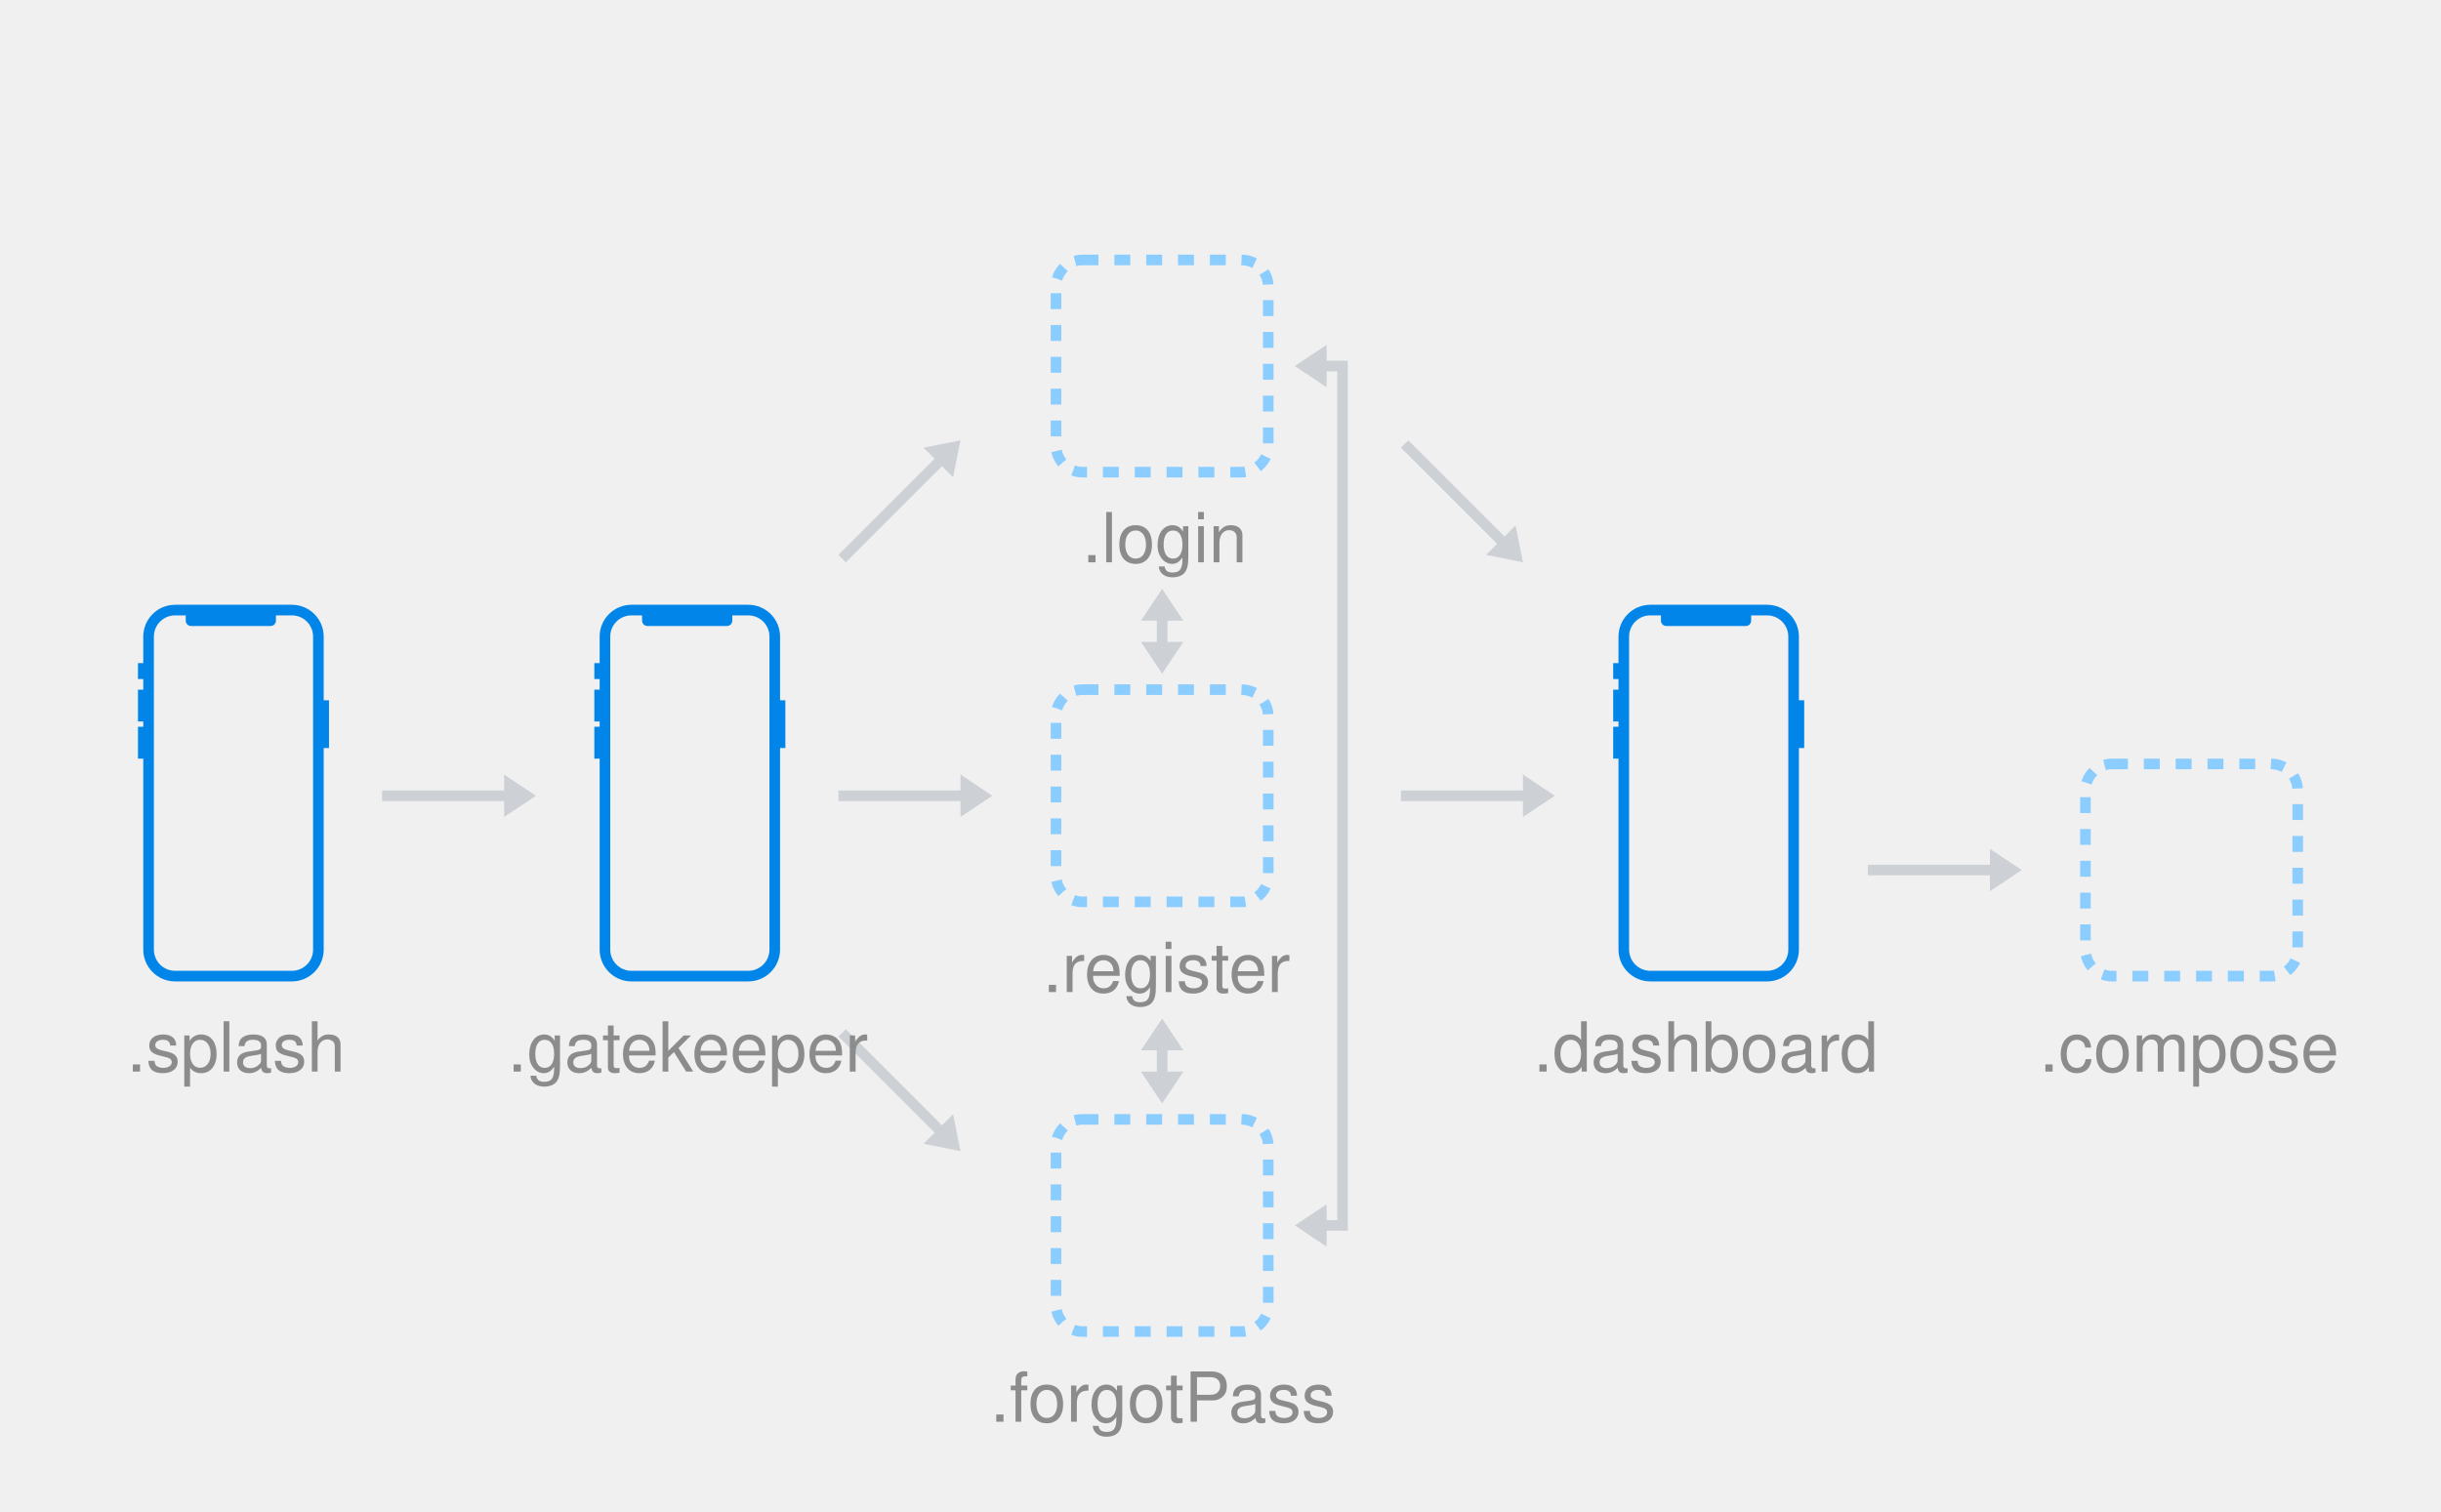
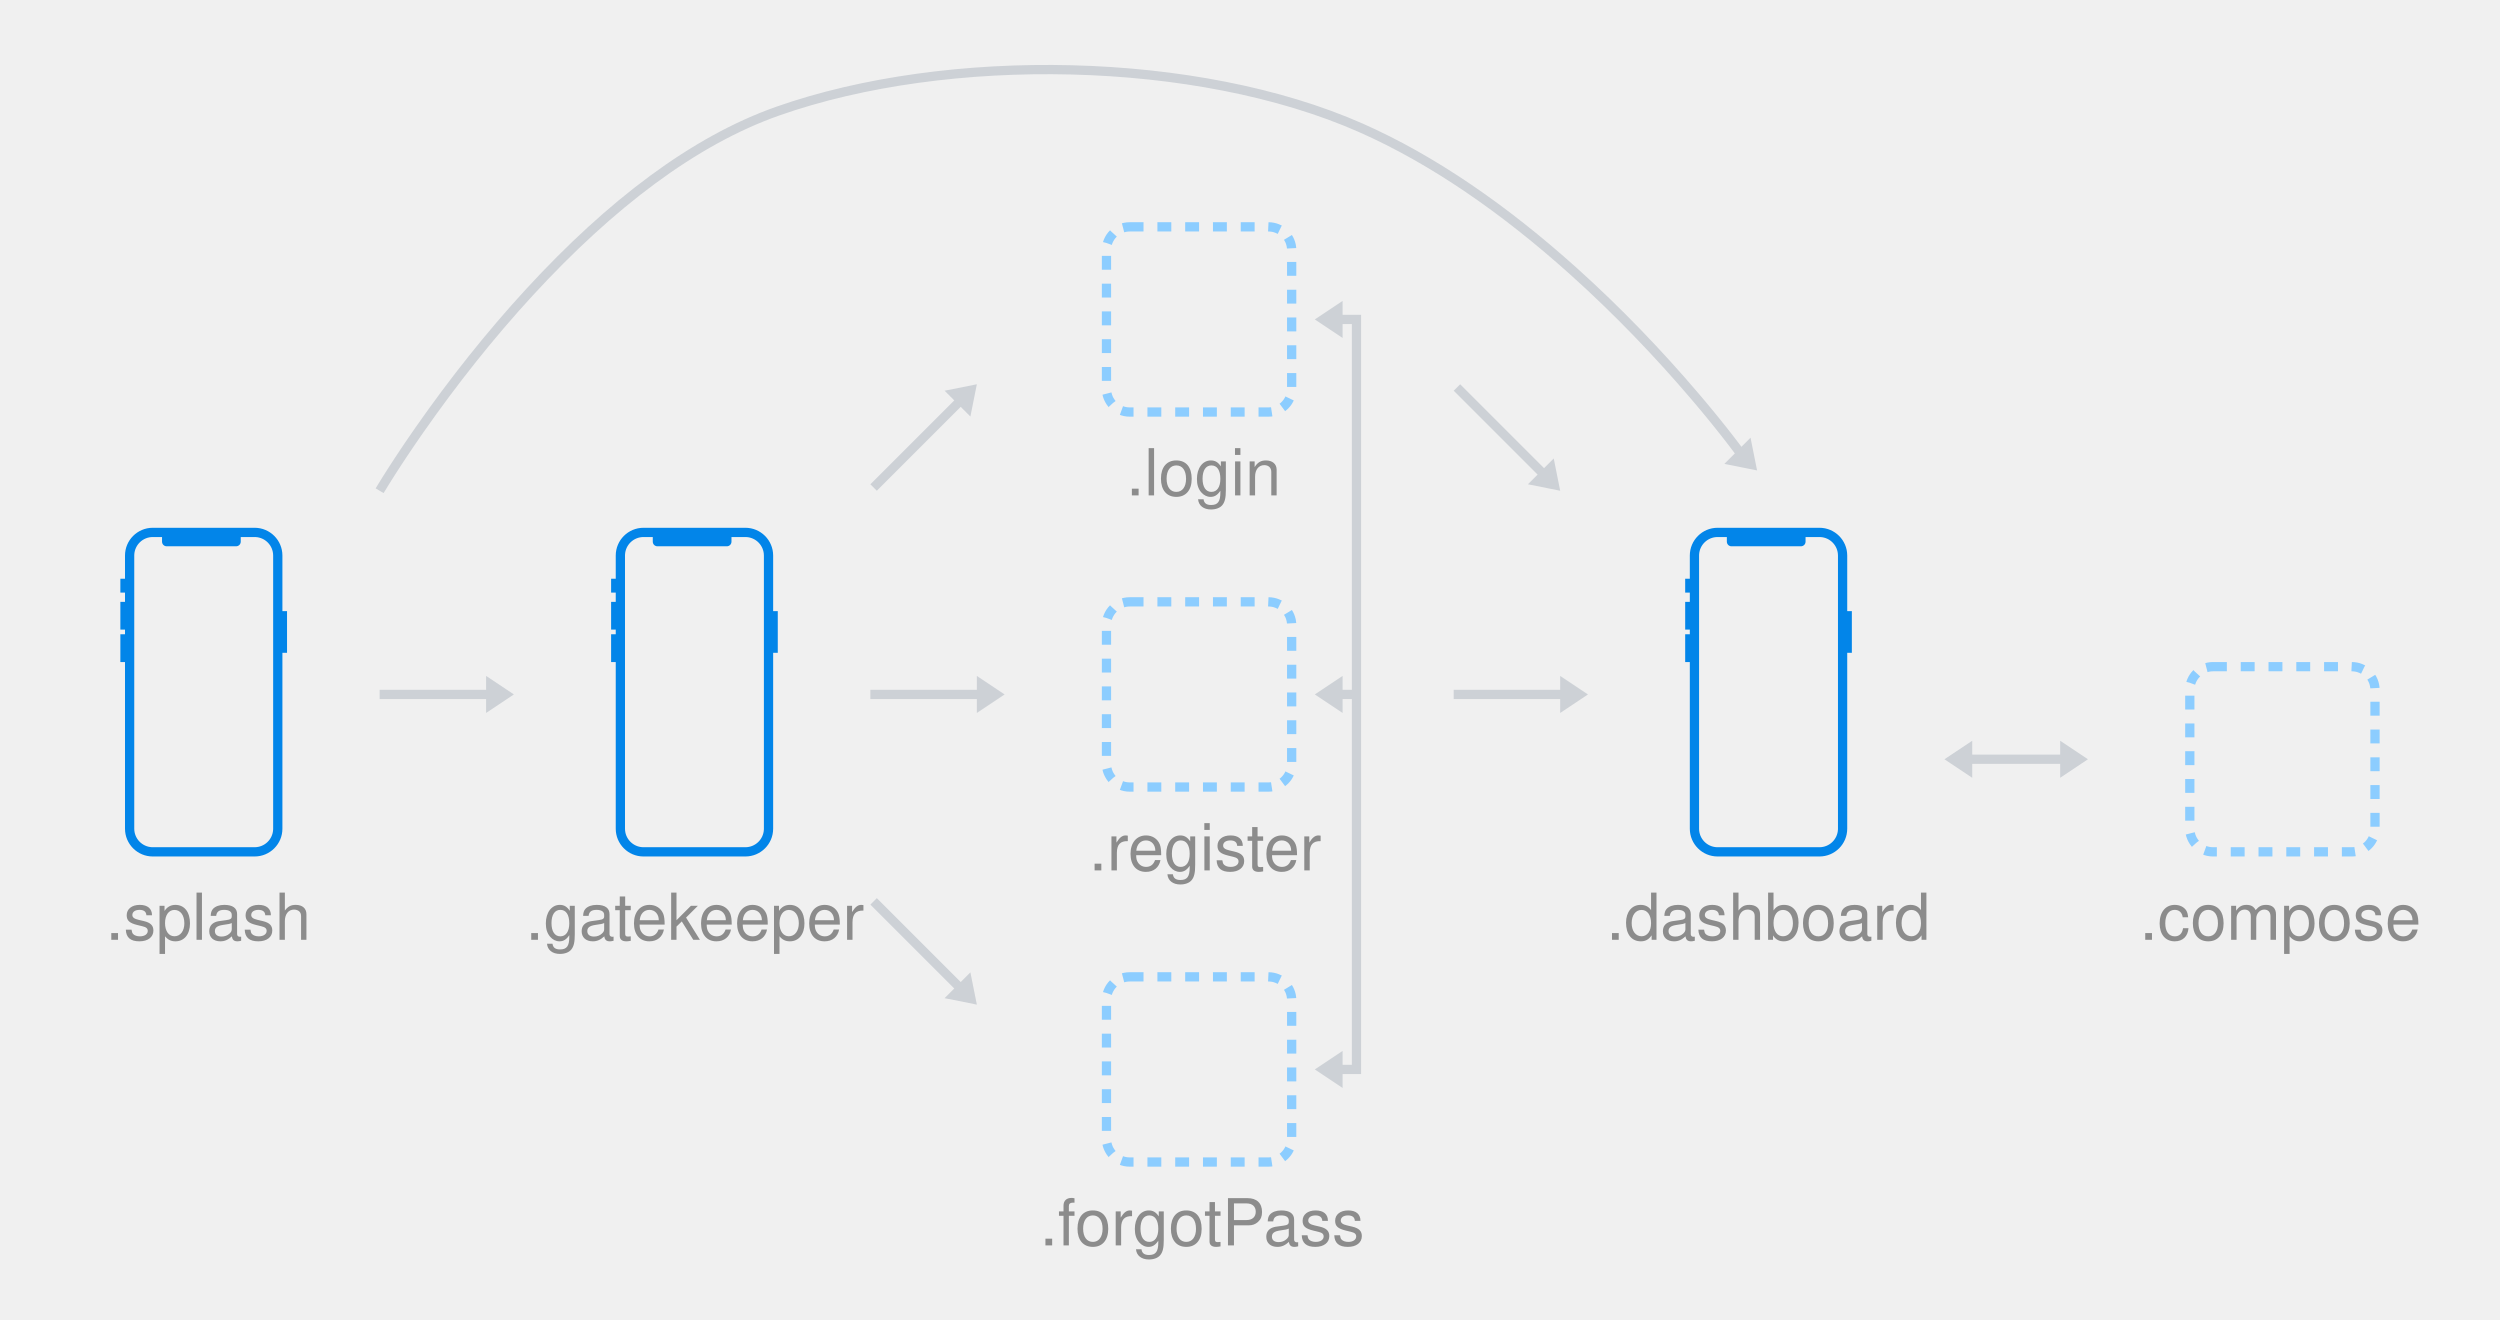
- <svg xmlns="http://www.w3.org/2000/svg" xmlns:xlink="http://www.w3.org/1999/xlink" width="460px" height="285px" viewBox="0 0 460 285" version="1.1">
+ <svg xmlns="http://www.w3.org/2000/svg" xmlns:xlink="http://www.w3.org/1999/xlink" width="540px" height="285px" viewBox="0 0 540 285" version="1.1">
  <defs>
-     <rect id="path-1" x="198" y="48" width="42" height="42" rx="6" />
+     <rect id="path-1" x="238" y="48" width="42" height="42" rx="6" />
    <mask id="mask-2" maskContentUnits="userSpaceOnUse" maskUnits="objectBoundingBox" x="0" y="0" width="42" height="42" fill="white">
      <use xlink:href="#path-1" />
    </mask>
-     <rect id="path-3" x="198" y="129" width="42" height="42" rx="6" />
+     <rect id="path-3" x="238" y="129" width="42" height="42" rx="6" />
    <mask id="mask-4" maskContentUnits="userSpaceOnUse" maskUnits="objectBoundingBox" x="0" y="0" width="42" height="42" fill="white">
      <use xlink:href="#path-3" />
    </mask>
-     <rect id="path-5" x="392" y="143" width="42" height="42" rx="6" />
+     <rect id="path-5" x="472" y="143" width="42" height="42" rx="6" />
    <mask id="mask-6" maskContentUnits="userSpaceOnUse" maskUnits="objectBoundingBox" x="0" y="0" width="42" height="42" fill="white">
      <use xlink:href="#path-5" />
    </mask>
-     <rect id="path-7" x="198" y="210" width="42" height="42" rx="6" />
+     <rect id="path-7" x="238" y="210" width="42" height="42" rx="6" />
    <mask id="mask-8" maskContentUnits="userSpaceOnUse" maskUnits="objectBoundingBox" x="0" y="0" width="42" height="42" fill="white">
      <use xlink:href="#path-7" />
    </mask>
  </defs>
  <g id="iPhone-8" stroke="none" stroke-width="1" fill="none" fill-rule="evenodd">
    <path d="M55,114 C58.314,114 61,116.686 61,120 L61,132 L62,132 L62,141 L61,141 L61,179 C61,182.314 58.314,185 55,185 L33,185 C29.686,185 27,182.314 27,179 L27,143 L26,143 L26,137 L27,137 L27,136 L26,136 L26,130 L27,130 L27,128 L26,128 L26,125 L27,125 L27,120 C27,116.686 29.686,114 33,114 L55,114 Z M55,116 L52,116 L52,117 C52,117.552 51.552,118 51,118 L36,118 C35.448,118 35,117.552 35,117 L35,116 L33,116 C30.858,116 29.109,117.684 29.005,119.8 L29,120 L29,179 C29,181.142 30.684,182.891 32.8,182.995 L33,183 L55,183 C57.142,183 58.891,181.316 58.995,179.2 L59,179 L59,120 C59,117.858 57.316,116.109 55.2,116.005 L55,116 Z" id="Combined-Shape" fill="#0285E9" fill-rule="nonzero" />
-     <path d="M141,114 C144.314,114 147,116.686 147,120 L147,132 L148,132 L148,141 L147,141 L147,179 C147,182.314 144.314,185 141,185 L119,185 C115.686,185 113,182.314 113,179 L113,143 L112,143 L112,137 L113,137 L113,136 L112,136 L112,130 L113,130 L113,128 L112,128 L112,125 L113,125 L113,120 C113,116.686 115.686,114 119,114 L141,114 Z M141,116 L138,116 L138,117 C138,117.552 137.552,118 137,118 L122,118 C121.448,118 121,117.552 121,117 L121,116 L119,116 C116.858,116 115.109,117.684 115.005,119.8 L115,120 L115,179 C115,181.142 116.684,182.891 118.8,182.995 L119,183 L141,183 C143.142,183 144.891,181.316 144.995,179.2 L145,179 L145,120 C145,117.858 143.316,116.109 141.2,116.005 L141,116 Z" id="Combined-Shape-Copy" fill="#0285E9" fill-rule="nonzero" />
-     <path d="M333,114 C336.314,114 339,116.686 339,120 L339,132 L340,132 L340,141 L339,141 L339,179 C339,182.314 336.314,185 333,185 L311,185 C307.686,185 305,182.314 305,179 L305,143 L304,143 L304,137 L305,137 L305,136 L304,136 L304,130 L305,130 L305,128 L304,128 L304,125 L305,125 L305,120 C305,116.686 307.686,114 311,114 L333,114 Z M333,116 L330,116 L330,117 C330,117.552 329.552,118 329,118 L314,118 C313.448,118 313,117.552 313,117 L313,116 L311,116 C308.858,116 307.109,117.684 307.005,119.8 L307,120 L307,179 C307,181.142 308.684,182.891 310.8,182.995 L311,183 L333,183 C335.142,183 336.891,181.316 336.995,179.2 L337,179 L337,120 C337,117.858 335.316,116.109 333.2,116.005 L333,116 Z" id="Combined-Shape-Copy-2" fill="#0285E9" fill-rule="nonzero" />
-     <text id=".splash" font-family="Helvetica" font-size="13" font-weight="normal" fill="#8C8C8C">
-       <tspan x="23.905" y="202">.splash</tspan>
+     <path d="M161,114 C164.314,114 167,116.686 167,120 L167,132 L168,132 L168,141 L167,141 L167,179 C167,182.314 164.314,185 161,185 L139,185 C135.686,185 133,182.314 133,179 L133,143 L132,143 L132,137 L133,137 L133,136 L132,136 L132,130 L133,130 L133,128 L132,128 L132,125 L133,125 L133,120 C133,116.686 135.686,114 139,114 L161,114 Z M161,116 L158,116 L158,117 C158,117.552 157.552,118 157,118 L142,118 C141.448,118 141,117.552 141,117 L141,116 L139,116 C136.858,116 135.109,117.684 135.005,119.8 L135,120 L135,179 C135,181.142 136.684,182.891 138.8,182.995 L139,183 L161,183 C163.142,183 164.891,181.316 164.995,179.2 L165,179 L165,120 C165,117.858 163.316,116.109 161.2,116.005 L161,116 Z" id="Combined-Shape-Copy" fill="#0285E9" fill-rule="nonzero" />
+     <path d="M393,114 C396.314,114 399,116.686 399,120 L399,132 L400,132 L400,141 L399,141 L399,179 C399,182.314 396.314,185 393,185 L371,185 C367.686,185 365,182.314 365,179 L365,143 L364,143 L364,137 L365,137 L365,136 L364,136 L364,130 L365,130 L365,128 L364,128 L364,125 L365,125 L365,120 C365,116.686 367.686,114 371,114 L393,114 Z M393,116 L390,116 L390,117 C390,117.552 389.552,118 389,118 L374,118 C373.448,118 373,117.552 373,117 L373,116 L371,116 C368.858,116 367.109,117.684 367.005,119.8 L367,120 L367,179 C367,181.142 368.684,182.891 370.8,182.995 L371,183 L393,183 C395.142,183 396.891,181.316 396.995,179.2 L397,179 L397,120 C397,117.858 395.316,116.109 393.2,116.005 L393,116 Z" id="Combined-Shape-Copy-2" fill="#0285E9" fill-rule="nonzero" />
+     <text id=".splash" font-family="Helvetica" font-size="14" font-weight="normal" fill="#8C8C8C">
+       <tspan x="22.821" y="203">.splash</tspan>
    </text>
-     <text id=".dashboard" font-family="Helvetica" font-size="13" font-weight="normal" fill="#8C8C8C">
-       <tspan x="288.975" y="202">.dashboard</tspan>
+     <text id=".dashboard" font-family="Helvetica" font-size="14" font-weight="normal" fill="#8C8C8C">
+       <tspan x="346.973" y="203">.dashboard</tspan>
    </text>
-     <text id=".compose" font-family="Helvetica" font-size="13" font-weight="normal" fill="#8C8C8C">
-       <tspan x="384.32" y="202">.compose</tspan>
+     <text id=".compose" font-family="Helvetica" font-size="14" font-weight="normal" fill="#8C8C8C">
+       <tspan x="462.152" y="203">.compose</tspan>
    </text>
-     <text id=".login" font-family="Helvetica" font-size="13" font-weight="normal" fill="#8C8C8C">
-       <tspan x="203.961" y="106">.login</tspan>
+     <text id=".login" font-family="Helvetica" font-size="14" font-weight="normal" fill="#8C8C8C">
+       <tspan x="243.266" y="107">.login</tspan>
    </text>
-     <text id=".register" font-family="Helvetica" font-size="13" font-weight="normal" fill="#8C8C8C">
-       <tspan x="196.52" y="187">.register</tspan>
+     <text id=".register" font-family="Helvetica" font-size="14" font-weight="normal" fill="#8C8C8C">
+       <tspan x="235.214" y="188">.register</tspan>
+     </text>
+     <text id=".forgotPass" font-family="Helvetica" font-size="14" font-weight="normal" fill="#8C8C8C">
+       <tspan x="224.593" y="269">.forgotPass</tspan>
+     </text>
+     <text id=".gatekeeper" font-family="Helvetica" font-size="14" font-weight="normal" fill="#8C8C8C">
+       <tspan x="113.528" y="203">.gatekeeper</tspan>
    </text>
    <use id="Rectangle" stroke="#8CCDFF" mask="url(#mask-2)" stroke-width="4" stroke-dasharray="3" xlink:href="#path-1" />
    <use id="Rectangle-Copy-4" stroke="#8CCDFF" mask="url(#mask-4)" stroke-width="4" stroke-dasharray="3" xlink:href="#path-3" />
    <use id="Rectangle-Copy-6" stroke="#8CCDFF" mask="url(#mask-6)" stroke-width="4" stroke-dasharray="3" xlink:href="#path-5" />
    <use id="Rectangle-Copy-5" stroke="#8CCDFF" mask="url(#mask-8)" stroke-width="4" stroke-dasharray="3" xlink:href="#path-7" />
-     <text id=".forgotPass" font-family="Helvetica" font-size="13" font-weight="normal" fill="#8C8C8C">
-       <tspan x="186.622" y="268">.forgotPass</tspan>
-     </text>
-     <path d="M250,65 L250,68 L254,68 L254,232 L250,232 L250,235 L244,231 L250,227 L250,230 L252,230 L252,70 L250,70 L250,73 L244,69 L250,65 Z M159.394,194 L177.515,212.121 L179.606,210.03 L181,217 L174.03,215.606 L176.121,213.515 L158,195.394 L159.394,194 Z M219,192 L223,198 L220,198.001 L220,202 L223,202 L219,208 L215,202 L218,201.999 L218,198 L215,198 L219,192 Z M375,160 L381,164 L375,168 L375,165 L352,165 L352,163 L375,163 L375,160 Z M181,146 L187,150 L181,154 L181,151 L158,151 L158,149 L181,149 L181,146 Z M287,146 L293,150 L287,154 L287,151 L264,151 L264,149 L287,149 L287,146 Z M95,146 L101,150 L95,154 L95,151 L72,151 L72,149 L95,149 L95,146 Z M219,111 L223,117 L220,117.001 L220,121 L223,121 L219,127 L215,121 L218,120.999 L218,117 L215,117 L219,111 Z M181,83 L179.606,89.97 L177.515,87.879 L159.394,106 L158,104.606 L176.121,86.485 L174.03,84.394 L181,83 Z M265.394,83 L283.515,101.121 L285.606,99.03 L287,106 L280.03,104.606 L282.121,102.515 L264,84.394 L265.394,83 Z" id="Combined-Shape" fill="#CDD1D6" />
-     <text id=".gatekeeper" font-family="Helvetica" font-size="13" font-weight="normal" fill="#8C8C8C">
-       <tspan x="95.669" y="202">.gatekeeper</tspan>
-     </text>
+     <path d="M290,65 L290,68 L294,68 L294,232 L290,232 L290,235 L284,231 L290,227 L290,230 L292,230 L292,151 L290,151 L290,154 L284,150 L290,146 L290,149 L292,149 L292,70 L290,70 L290,73 L284,69 L290,65 Z M189.394,194 L207.515,212.121 L209.606,210.03 L211,217 L204.03,215.606 L206.121,213.515 L188,195.394 L189.394,194 Z M445,160 L451,164 L445,168 L445,165 L426,165 L426,168 L420,164 L426,160 L426,163 L445,163 L445,160 Z M211,146 L217,150 L211,154 L211,151 L188,151 L188,149 L211,149 L211,146 Z M337,146 L343,150 L337,154 L337,151 L314,151 L314,149 L337,149 L337,146 Z M105,146 L111,150 L105,154 L105,151 L82,151 L82,149 L105,149 L105,146 Z M294.405,26.721 C310.038,33.642 325.521,44.356 340.531,57.835 C350.171,66.49 359.036,75.761 366.929,85.033 L367.516,85.725 L368.661,87.086 L369.767,88.418 L370.832,89.718 C371.006,89.932 371.179,90.145 371.349,90.356 L372.354,91.606 C372.518,91.811 372.68,92.015 372.84,92.217 L373.783,93.414 C373.936,93.611 374.088,93.806 374.238,93.999 L375.406,95.519 L375.919,96.198 L376.15,96.51 L378.119,94.543 L379.533,101.614 L372.462,100.2 L374.722,97.939 L374.555,97.713 L373.813,96.728 L373.259,96.003 L372.658,95.225 L371.745,94.057 C371.589,93.859 371.431,93.66 371.272,93.459 L370.296,92.236 C370.13,92.03 369.963,91.821 369.793,91.612 L368.756,90.338 L367.679,89.032 L366.562,87.696 C366.184,87.245 365.798,86.789 365.406,86.329 C357.568,77.122 348.763,67.914 339.195,59.323 C324.329,45.974 309.014,35.375 293.595,28.55 C258.412,12.974 204.789,12.113 168.332,24.943 C150.412,31.25 132.481,44.917 115.151,63.746 C106.54,73.102 98.637,83.13 91.618,93.157 L90.583,94.646 L89.583,96.102 L88.619,97.524 L87.691,98.912 L86.8,100.262 C86.655,100.484 86.511,100.705 86.369,100.924 L85.533,102.216 L84.856,103.279 L84.097,104.485 L83.077,106.147 L82.861,106.508 L81.138,105.492 L81.729,104.514 L82.399,103.428 L83.166,102.209 L83.85,101.137 L84.692,99.834 L85.571,98.492 L86.487,97.112 C86.799,96.646 87.116,96.174 87.44,95.697 L88.429,94.247 L89.454,92.764 C89.627,92.514 89.803,92.263 89.979,92.011 C97.046,81.914 105.003,71.818 113.679,62.392 C131.211,43.343 149.385,29.491 167.668,23.057 C204.591,10.062 258.74,10.931 294.405,26.721 Z M211,83 L209.606,89.97 L207.515,87.879 L189.394,106 L188,104.606 L206.121,86.485 L204.03,84.394 L211,83 Z M315.394,83 L333.515,101.121 L335.606,99.03 L337,106 L330.03,104.606 L332.121,102.515 L314,84.394 L315.394,83 Z" id="Combined-Shape" fill="#CDD1D6" />
  </g>
</svg>
